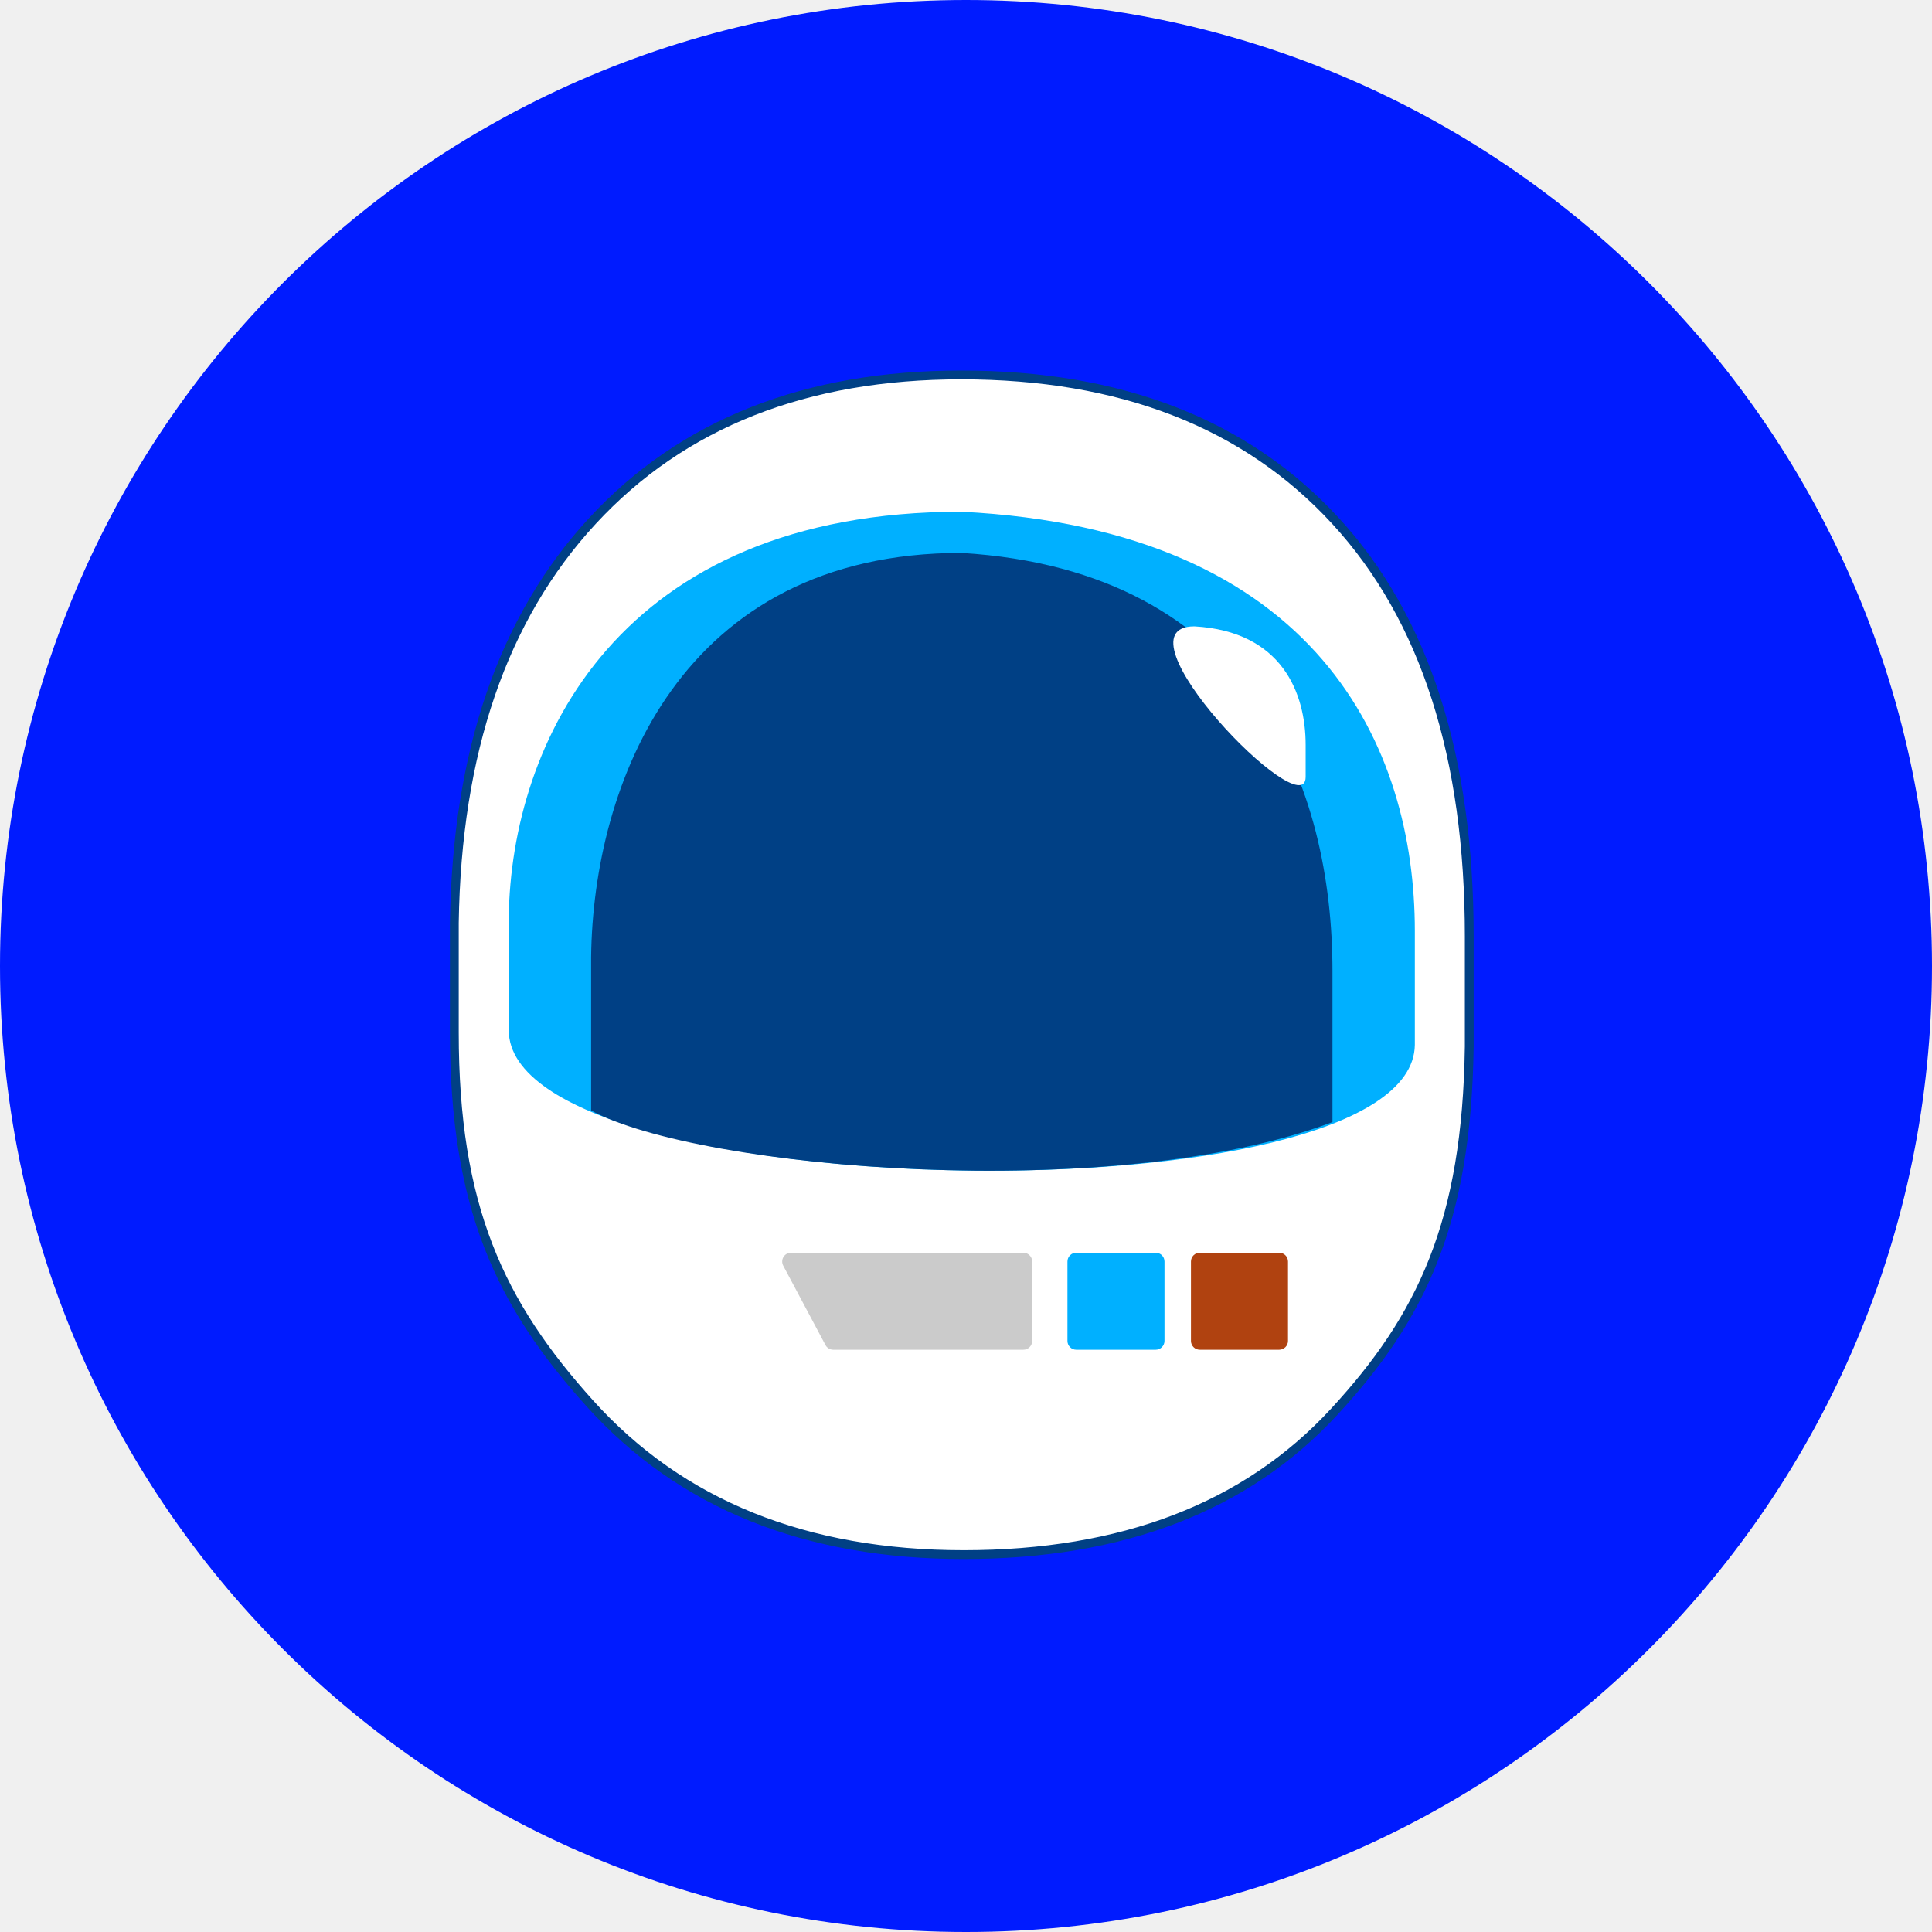
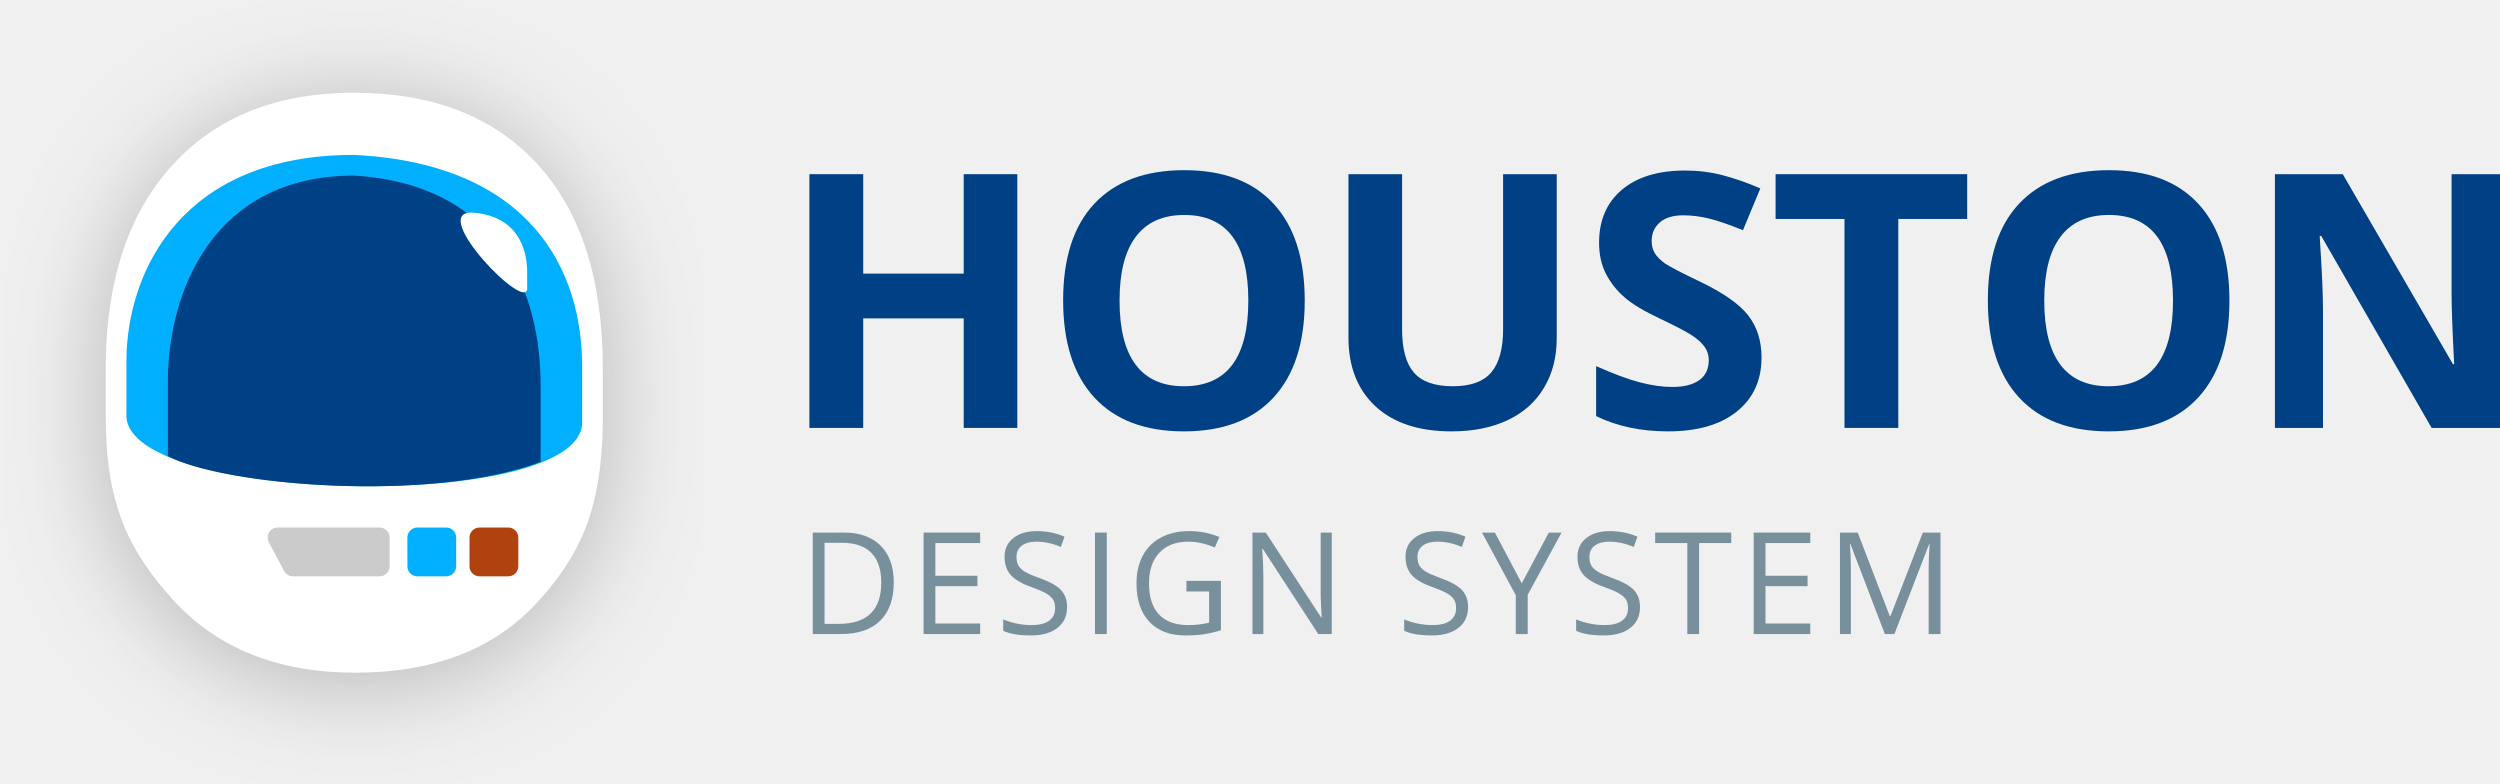
- <svg xmlns="http://www.w3.org/2000/svg" fill="none" viewBox="0 0 219 219">
-   <circle cx="109.5" cy="109.5" r="109.5" fill="#001BFF" />
-   <path fill="#fff" stroke="#004085" strokeWidth="3" d="M51.5 104.602v12.425c0 9.828 1.265 17.514 3.847 24.186 2.582 6.677 6.448 12.246 11.52 17.878 10.323 11.461 24.51 17.13 42.369 17.13 17.922 0 31.997-5.34 42.002-16.19 4.914-5.327 8.692-10.686 11.264-17.246 2.569-6.553 3.901-14.216 4.044-24.113l.001-.011v-12.53c0-20.249-4.982-36.023-15.166-47.092C141.191 47.96 126.978 42.5 108.952 42.5c-17.566 0-31.558 5.47-41.787 16.536-10.213 11.049-15.377 26.3-15.665 45.566z" />
-   <path fill="#00B0FF" d="M160.378 105.522c0-20.655-10.824-45.501-51.42-47.516-38.962 0-51.029 26.343-51.29 45.96v12.8c0 20.016 102.45 21.85 102.71 1.674v-12.918z" />
-   <path fill="#004085" d="M151.041 110.068c0-20.6-8.856-45.384-42.071-47.394-31.879 0-41.751 26.276-41.964 45.843v17.363c12.203 6.644 59.199 10.683 84.035 1.311v-17.123z" />
-   <rect width="11" height="11" x="135" y="142" fill="#B04210" rx="1" />
-   <rect width="11" height="11" x="121" y="142" fill="#00B0FF" rx="1" />
-   <path fill="#CBCBCB" fillRule="evenodd" d="M88.782 143.47a1 1 0 01.883-1.47H116a1 1 0 011 1v9a1 1 0 01-1 1H94.454a1 1 0 01-.883-.53l-4.789-9z" clipRule="evenodd" />
-   <path fill="#fff" d="M148 84.432c0-5.839-2.653-12.862-12.605-13.432-9.551 0 12.541 22.787 12.605 17.084v-3.652z" />
+ <svg xmlns="http://www.w3.org/2000/svg" width="249" height="78" viewBox="0 0 249 78" fill="none">
+   <g filter="url(#filter0_d)">
+     <path d="M60.04 36.692C60.04 27.848 57.865 21.061 53.514 16.332C49.163 11.602 43.077 9.238 35.254 9.238C27.64 9.238 21.647 11.602 17.275 16.332C12.904 21.061 10.655 27.626 10.53 36.026V41.507C10.53 50.077 12.736 54.75 17.15 59.65C21.563 64.55 27.64 67 35.379 67C43.16 67 49.184 64.687 53.451 60.06C57.718 55.433 59.915 50.863 60.04 42.224V36.692Z" fill="white" />
+   </g>
+   <path d="M57.977 36.422C57.977 27.296 53.194 16.317 35.256 15.427C18.039 15.427 12.708 27.067 12.593 35.735V41.391C12.593 50.236 57.862 51.046 57.977 42.131V36.422Z" fill="#00B0FF" />
+   <path d="M53.851 38.432C53.851 29.328 49.938 18.378 35.261 17.489C21.175 17.489 16.812 29.1 16.718 37.746V45.419C22.111 48.354 42.877 50.139 53.851 45.998V38.432Z" fill="#004085" />
+   <rect x="46.763" y="52.541" width="4.861" height="4.861" rx="1" fill="#B04210" />
+   <rect x="40.577" y="52.541" width="4.861" height="4.861" rx="1" fill="#00B0FF" />
+   <path fill-rule="evenodd" clip-rule="evenodd" d="M26.777 54.011C26.423 53.345 26.905 52.541 27.66 52.541H37.81C38.362 52.541 38.81 52.989 38.81 53.541V56.402C38.81 56.954 38.362 57.402 37.81 57.402H29.182C28.812 57.402 28.473 57.198 28.299 56.872L26.777 54.011Z" fill="#CBCBCB" />
+   <path d="M52.508 27.103C52.508 24.523 51.335 21.42 46.938 21.168C42.718 21.168 52.48 31.237 52.508 28.717V27.103Z" fill="white" />
+   <path d="M101.325 42.62H95.984V31.712H85.975V42.62H80.617V17.348H85.975V27.253H95.984V17.348H101.325V42.62Z" fill="#004085" />
+   <path d="M129.951 29.949C129.951 34.132 128.913 37.347 126.839 39.595C124.765 41.842 121.792 42.965 117.92 42.965C114.048 42.965 111.075 41.842 109 39.595C106.926 37.347 105.889 34.121 105.889 29.915C105.889 25.709 106.926 22.499 109 20.287C111.086 18.062 114.071 16.95 117.954 16.95C121.838 16.95 124.805 18.068 126.856 20.304C128.919 22.54 129.951 25.755 129.951 29.949ZM111.507 29.949C111.507 32.773 112.043 34.899 113.114 36.328C114.186 37.757 115.788 38.471 117.92 38.471C122.195 38.471 124.333 35.63 124.333 29.949C124.333 24.256 122.207 21.41 117.954 21.41C115.822 21.41 114.215 22.13 113.132 23.571C112.048 25 111.507 27.126 111.507 29.949Z" fill="#004085" />
+   <path d="M155.05 17.348V33.7C155.05 35.567 154.629 37.203 153.788 38.609C152.958 40.015 151.754 41.093 150.175 41.842C148.597 42.591 146.73 42.965 144.575 42.965C141.325 42.965 138.802 42.136 137.004 40.476C135.206 38.805 134.307 36.523 134.307 33.631V17.348H139.649V32.819C139.649 34.766 140.04 36.195 140.824 37.105C141.608 38.016 142.904 38.471 144.713 38.471C146.465 38.471 147.732 38.016 148.516 37.105C149.311 36.184 149.709 34.743 149.709 32.784V17.348H155.05Z" fill="#004085" />
+   <path d="M175.448 35.602C175.448 37.883 174.624 39.681 172.976 40.995C171.34 42.309 169.058 42.965 166.131 42.965C163.434 42.965 161.049 42.458 158.975 41.444V36.466C160.68 37.227 162.121 37.762 163.296 38.074C164.483 38.385 165.566 38.54 166.546 38.54C167.721 38.54 168.62 38.316 169.242 37.866C169.876 37.417 170.193 36.748 170.193 35.861C170.193 35.365 170.055 34.928 169.778 34.547C169.502 34.155 169.092 33.781 168.551 33.424C168.021 33.066 166.932 32.496 165.284 31.712C163.74 30.986 162.582 30.289 161.809 29.621C161.037 28.952 160.421 28.175 159.96 27.287C159.499 26.4 159.268 25.363 159.268 24.176C159.268 21.94 160.023 20.183 161.533 18.904C163.054 17.625 165.151 16.985 167.825 16.985C169.139 16.985 170.389 17.141 171.576 17.452C172.774 17.763 174.025 18.201 175.327 18.765L173.598 22.931C172.25 22.378 171.132 21.992 170.245 21.773C169.369 21.554 168.505 21.445 167.652 21.445C166.638 21.445 165.86 21.681 165.318 22.153C164.777 22.626 164.506 23.242 164.506 24.003C164.506 24.476 164.615 24.89 164.834 25.247C165.053 25.593 165.399 25.933 165.872 26.267C166.356 26.59 167.491 27.178 169.277 28.03C171.639 29.16 173.258 30.295 174.134 31.436C175.01 32.565 175.448 33.954 175.448 35.602Z" fill="#004085" />
+   <path d="M189.07 42.62H183.711V21.808H176.849V17.348H195.932V21.808H189.07V42.62Z" fill="#004085" />
+   <path d="M222.051 29.949C222.051 34.132 221.014 37.347 218.94 39.595C216.866 41.842 213.892 42.965 210.02 42.965C206.148 42.965 203.175 41.842 201.101 39.595C199.027 37.347 197.99 34.121 197.99 29.915C197.99 25.709 199.027 22.499 201.101 20.287C203.187 18.062 206.171 16.95 210.055 16.95C213.939 16.95 216.906 18.068 218.957 20.304C221.02 22.54 222.051 25.755 222.051 29.949ZM203.607 29.949C203.607 32.773 204.143 34.899 205.215 36.328C206.287 37.757 207.889 38.471 210.02 38.471C214.296 38.471 216.433 35.63 216.433 29.949C216.433 24.256 214.307 21.41 210.055 21.41C207.923 21.41 206.316 22.13 205.232 23.571C204.149 25 203.607 27.126 203.607 29.949Z" fill="#004085" />
+   <path d="M249 42.62H242.19L231.196 23.502H231.04C231.259 26.878 231.369 29.287 231.369 30.727V42.62H226.581V17.348H233.339L244.316 36.276H244.437C244.264 32.992 244.178 30.669 244.178 29.31V17.348H249V42.62Z" fill="#004085" />
+   <path d="M89.019 58.001C89.019 59.67 88.565 60.947 87.657 61.831C86.753 62.712 85.451 63.152 83.75 63.152H80.95V53.044H84.047C85.619 53.044 86.841 53.479 87.712 54.35C88.583 55.221 89.019 56.438 89.019 58.001ZM87.774 58.042C87.774 56.724 87.442 55.731 86.779 55.062C86.12 54.394 85.138 54.06 83.833 54.06H82.125V62.136H83.557C84.958 62.136 86.011 61.792 86.716 61.105C87.422 60.414 87.774 59.393 87.774 58.042Z" fill="#78909C" />
+   <path d="M97.623 63.152H91.988V53.044H97.623V54.088H93.163V57.344H97.353V58.381H93.163V62.101H97.623V63.152Z" fill="#78909C" />
+   <path d="M106.282 60.462C106.282 61.352 105.96 62.046 105.314 62.544C104.669 63.041 103.793 63.29 102.687 63.29C101.489 63.29 100.567 63.136 99.921 62.827V61.693C100.336 61.868 100.788 62.007 101.276 62.108C101.765 62.209 102.249 62.26 102.728 62.26C103.512 62.26 104.102 62.113 104.499 61.818C104.895 61.518 105.093 61.103 105.093 60.573C105.093 60.223 105.022 59.937 104.879 59.716C104.741 59.49 104.505 59.282 104.174 59.093C103.846 58.904 103.346 58.69 102.673 58.45C101.733 58.114 101.06 57.715 100.654 57.254C100.253 56.793 100.053 56.192 100.053 55.45C100.053 54.671 100.345 54.051 100.931 53.59C101.516 53.129 102.291 52.898 103.254 52.898C104.259 52.898 105.183 53.083 106.027 53.452L105.66 54.475C104.826 54.124 104.015 53.949 103.226 53.949C102.604 53.949 102.118 54.083 101.767 54.35C101.417 54.618 101.242 54.989 101.242 55.464C101.242 55.814 101.306 56.102 101.436 56.328C101.565 56.549 101.781 56.754 102.085 56.943C102.394 57.127 102.864 57.333 103.496 57.559C104.556 57.937 105.284 58.342 105.681 58.775C106.082 59.209 106.282 59.771 106.282 60.462Z" fill="#78909C" />
+   <path d="M109.058 63.152V53.044H110.233V63.152H109.058Z" fill="#78909C" />
+   <path d="M118.167 57.856H121.603V62.772C121.068 62.942 120.524 63.072 119.971 63.159C119.418 63.247 118.777 63.29 118.049 63.29C116.519 63.29 115.327 62.836 114.474 61.928C113.622 61.016 113.195 59.739 113.195 58.098C113.195 57.047 113.405 56.127 113.824 55.339C114.249 54.546 114.857 53.942 115.65 53.528C116.443 53.108 117.371 52.898 118.436 52.898C119.515 52.898 120.52 53.096 121.451 53.493L120.995 54.53C120.082 54.143 119.204 53.949 118.36 53.949C117.129 53.949 116.168 54.316 115.477 55.049C114.786 55.782 114.44 56.798 114.44 58.098C114.44 59.462 114.772 60.497 115.435 61.202C116.104 61.908 117.083 62.26 118.374 62.26C119.075 62.26 119.759 62.179 120.428 62.018V58.907H118.167V57.856Z" fill="#78909C" />
+   <path d="M132.641 63.152H131.3L125.775 54.668H125.72C125.793 55.664 125.83 56.577 125.83 57.406V63.152H124.745V53.044H126.072L131.583 61.493H131.638C131.629 61.368 131.608 60.97 131.576 60.297C131.544 59.619 131.532 59.135 131.542 58.845V53.044H132.641V63.152Z" fill="#78909C" />
+   <path d="M146.219 60.462C146.219 61.352 145.896 62.046 145.251 62.544C144.606 63.041 143.73 63.29 142.624 63.29C141.425 63.29 140.503 63.136 139.858 62.827V61.693C140.273 61.868 140.725 62.007 141.213 62.108C141.702 62.209 142.186 62.26 142.665 62.26C143.449 62.26 144.039 62.113 144.435 61.818C144.832 61.518 145.03 61.103 145.03 60.573C145.03 60.223 144.958 59.937 144.816 59.716C144.677 59.49 144.442 59.282 144.11 59.093C143.783 58.904 143.283 58.69 142.61 58.45C141.67 58.114 140.997 57.715 140.591 57.254C140.19 56.793 139.989 56.192 139.989 55.45C139.989 54.671 140.282 54.051 140.867 53.59C141.453 53.129 142.227 52.898 143.191 52.898C144.196 52.898 145.12 53.083 145.963 53.452L145.597 54.475C144.763 54.124 143.951 53.949 143.163 53.949C142.541 53.949 142.054 54.083 141.704 54.35C141.354 54.618 141.179 54.989 141.179 55.464C141.179 55.814 141.243 56.102 141.372 56.328C141.501 56.549 141.718 56.754 142.022 56.943C142.331 57.127 142.801 57.333 143.433 57.559C144.493 57.937 145.221 58.342 145.618 58.775C146.019 59.209 146.219 59.771 146.219 60.462Z" fill="#78909C" />
+   <path d="M151.567 58.098L154.263 53.044H155.535L152.161 59.232V63.152H150.972V59.287L147.605 53.044H148.891L151.567 58.098Z" fill="#78909C" />
+   <path d="M163.344 60.462C163.344 61.352 163.022 62.046 162.376 62.544C161.731 63.041 160.855 63.29 159.749 63.29C158.55 63.29 157.629 63.136 156.983 62.827V61.693C157.398 61.868 157.85 62.007 158.338 62.108C158.827 62.209 159.311 62.26 159.79 62.26C160.574 62.26 161.164 62.113 161.56 61.818C161.957 61.518 162.155 61.103 162.155 60.573C162.155 60.223 162.084 59.937 161.941 59.716C161.802 59.49 161.567 59.282 161.236 59.093C160.908 58.904 160.408 58.69 159.735 58.45C158.795 58.114 158.122 57.715 157.716 57.254C157.315 56.793 157.115 56.192 157.115 55.45C157.115 54.671 157.407 54.051 157.993 53.59C158.578 53.129 159.353 52.898 160.316 52.898C161.321 52.898 162.245 53.083 163.089 53.452L162.722 54.475C161.888 54.124 161.076 53.949 160.288 53.949C159.666 53.949 159.18 54.083 158.829 54.35C158.479 54.618 158.304 54.989 158.304 55.464C158.304 55.814 158.368 56.102 158.497 56.328C158.627 56.549 158.843 56.754 159.147 56.943C159.456 57.127 159.926 57.333 160.558 57.559C161.618 57.937 162.346 58.342 162.743 58.775C163.144 59.209 163.344 59.771 163.344 60.462Z" fill="#78909C" />
+   <path d="M169.231 63.152H168.056V54.088H164.854V53.044H172.432V54.088H169.231V63.152Z" fill="#78909C" />
+   <path d="M180.304 63.152H174.669V53.044H180.304V54.088H175.844V57.344H180.034V58.381H175.844V62.101H180.304V63.152Z" fill="#78909C" />
+   <path d="M187.732 63.152L184.303 54.191H184.248C184.312 54.901 184.344 55.745 184.344 56.722V63.152H183.259V53.044H185.029L188.23 61.382H188.285L191.514 53.044H193.271V63.152H192.095V56.639C192.095 55.892 192.127 55.081 192.192 54.205H192.137L188.68 63.152H187.732Z" fill="#78909C" />
+   <defs>
+     <filter id="filter0_d" x="0.53" y="0.238" width="69.51" height="77.762" filterUnits="userSpaceOnUse" color-interpolation-filters="sRGB">
+       <feFlood flood-opacity="0" result="BackgroundImageFix" />
+       <feColorMatrix in="SourceAlpha" type="matrix" values="0 0 0 0 0 0 0 0 0 0 0 0 0 0 0 0 0 0 127 0" />
+       <feOffset dy="1" />
+       <feGaussianBlur stdDeviation="5" />
+       <feColorMatrix type="matrix" values="0 0 0 0 0.713 0 0 0 0 0.713 0 0 0 0 0.713 0 0 0 1 0" />
+       <feBlend mode="normal" in2="BackgroundImageFix" result="effect1_dropShadow" />
+       <feBlend mode="normal" in="SourceGraphic" in2="effect1_dropShadow" result="shape" />
+     </filter>
+   </defs>
</svg>
